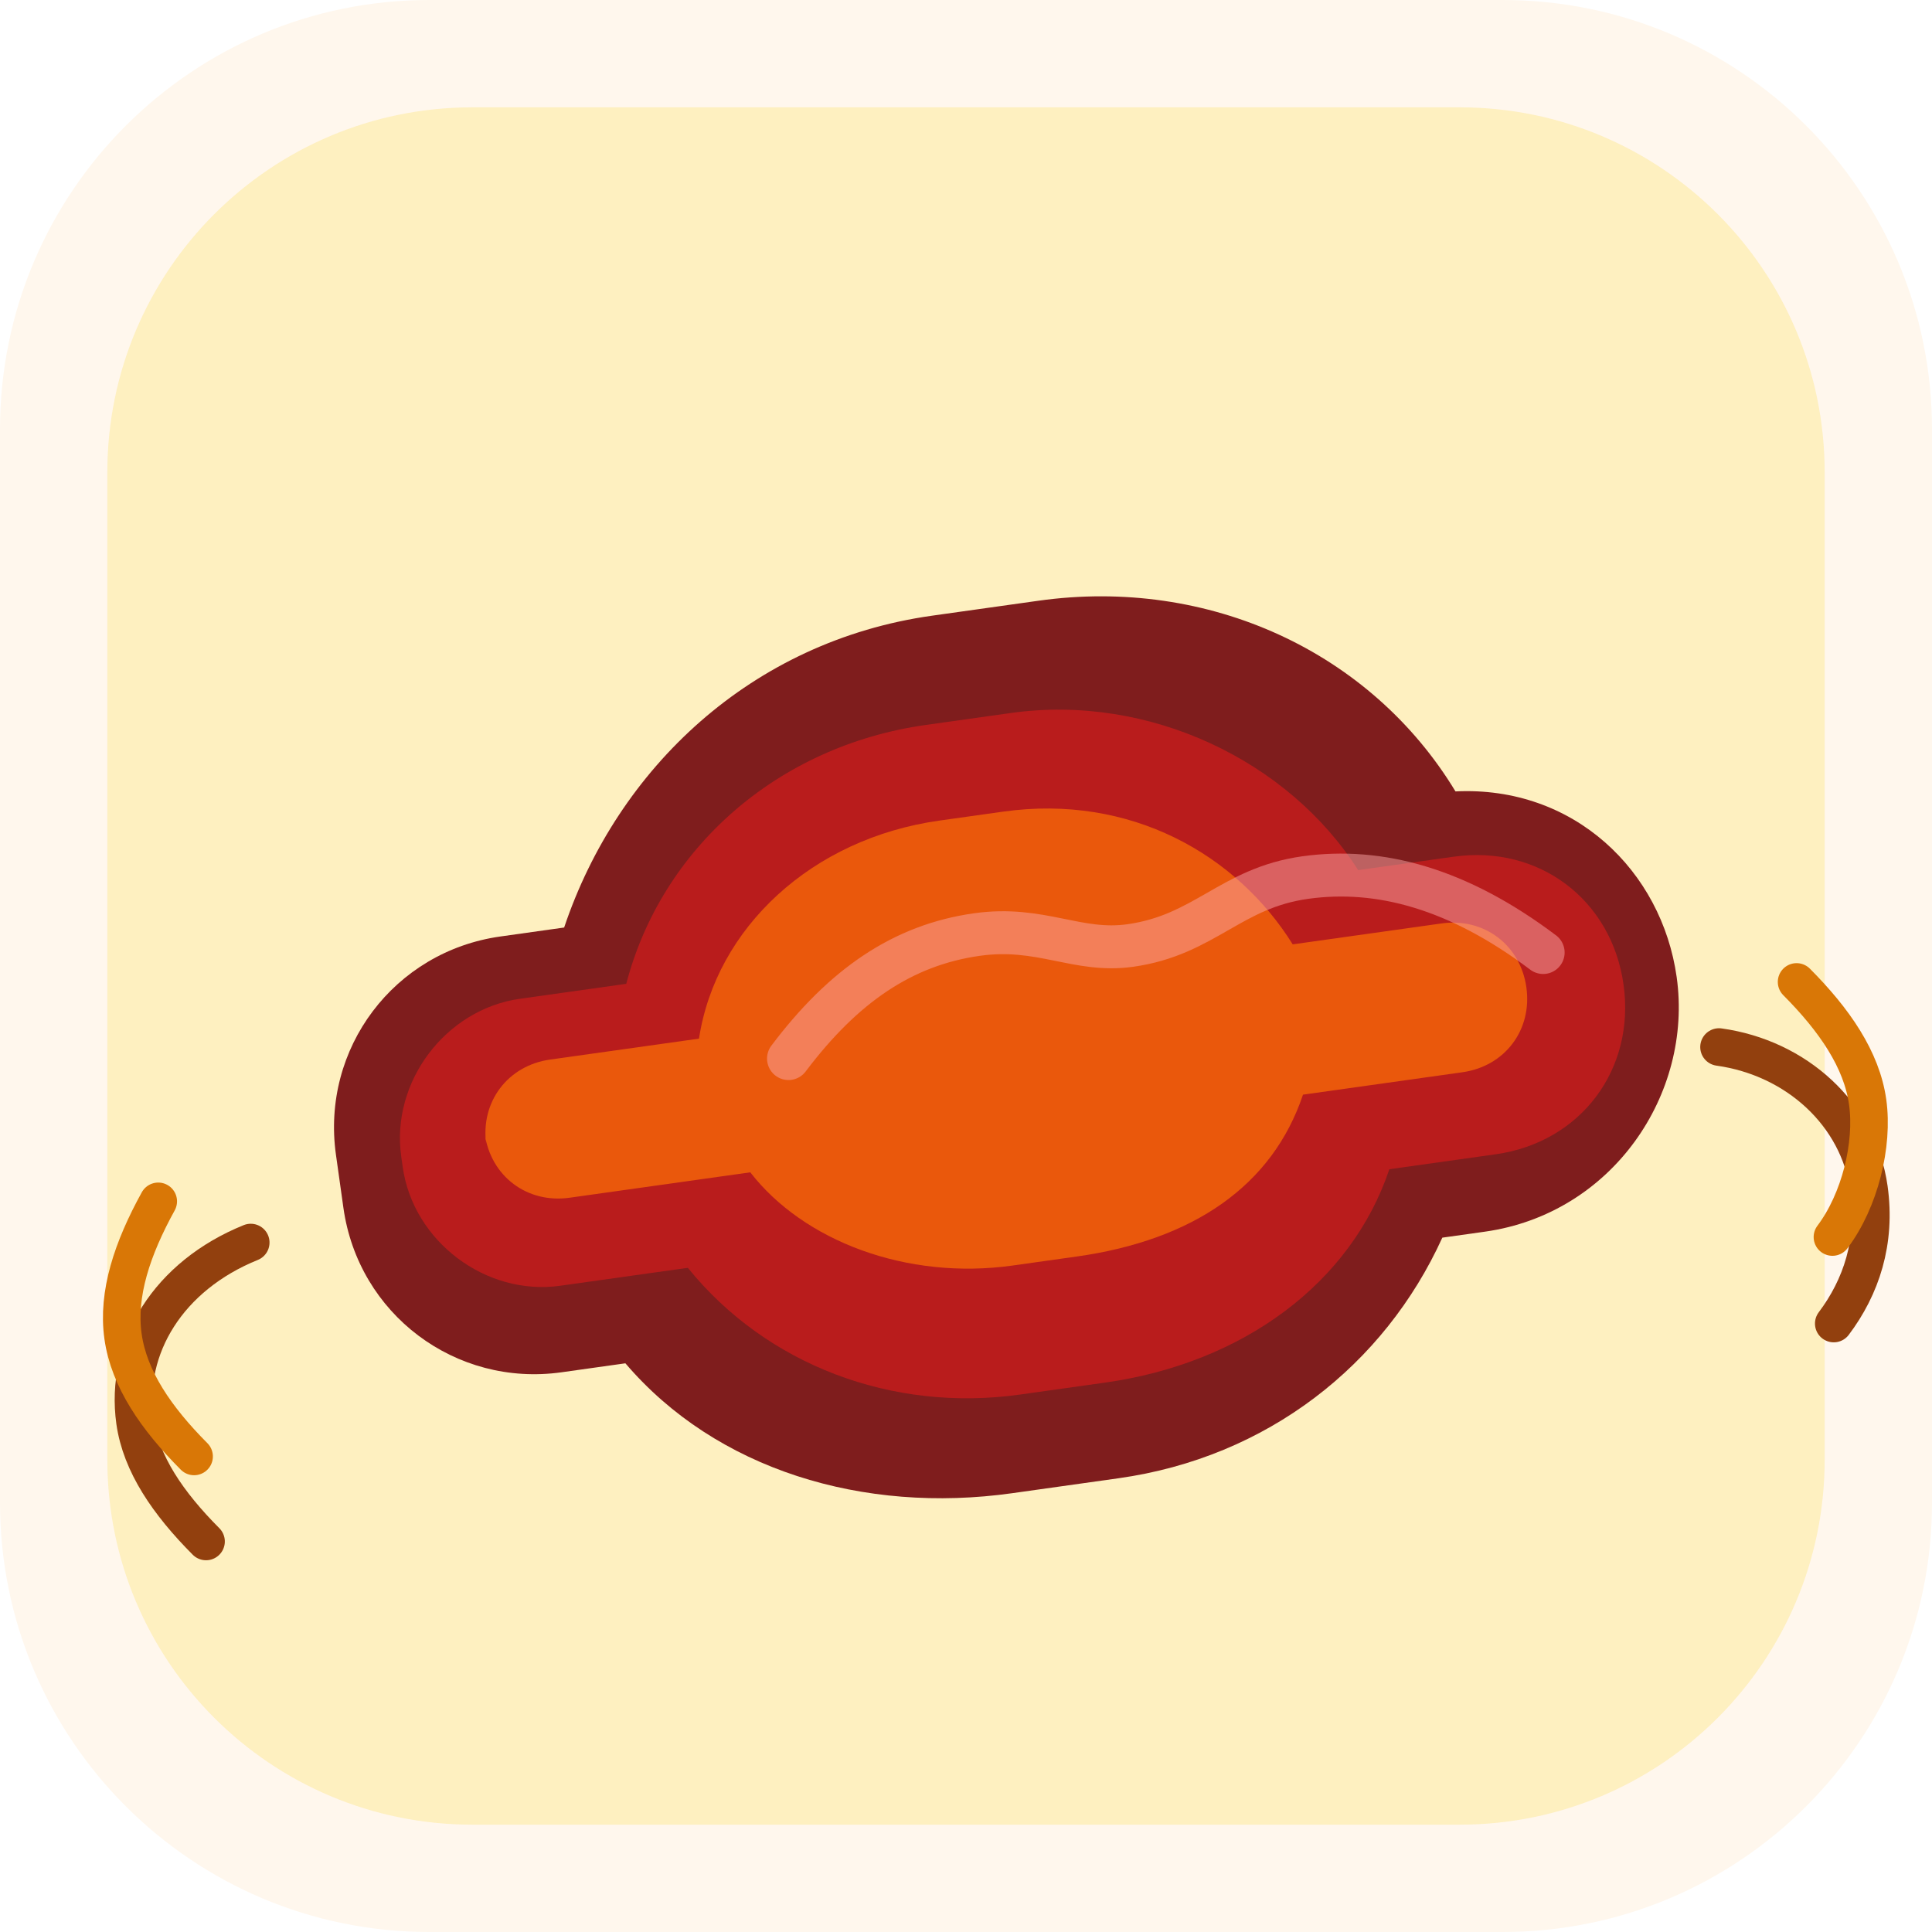
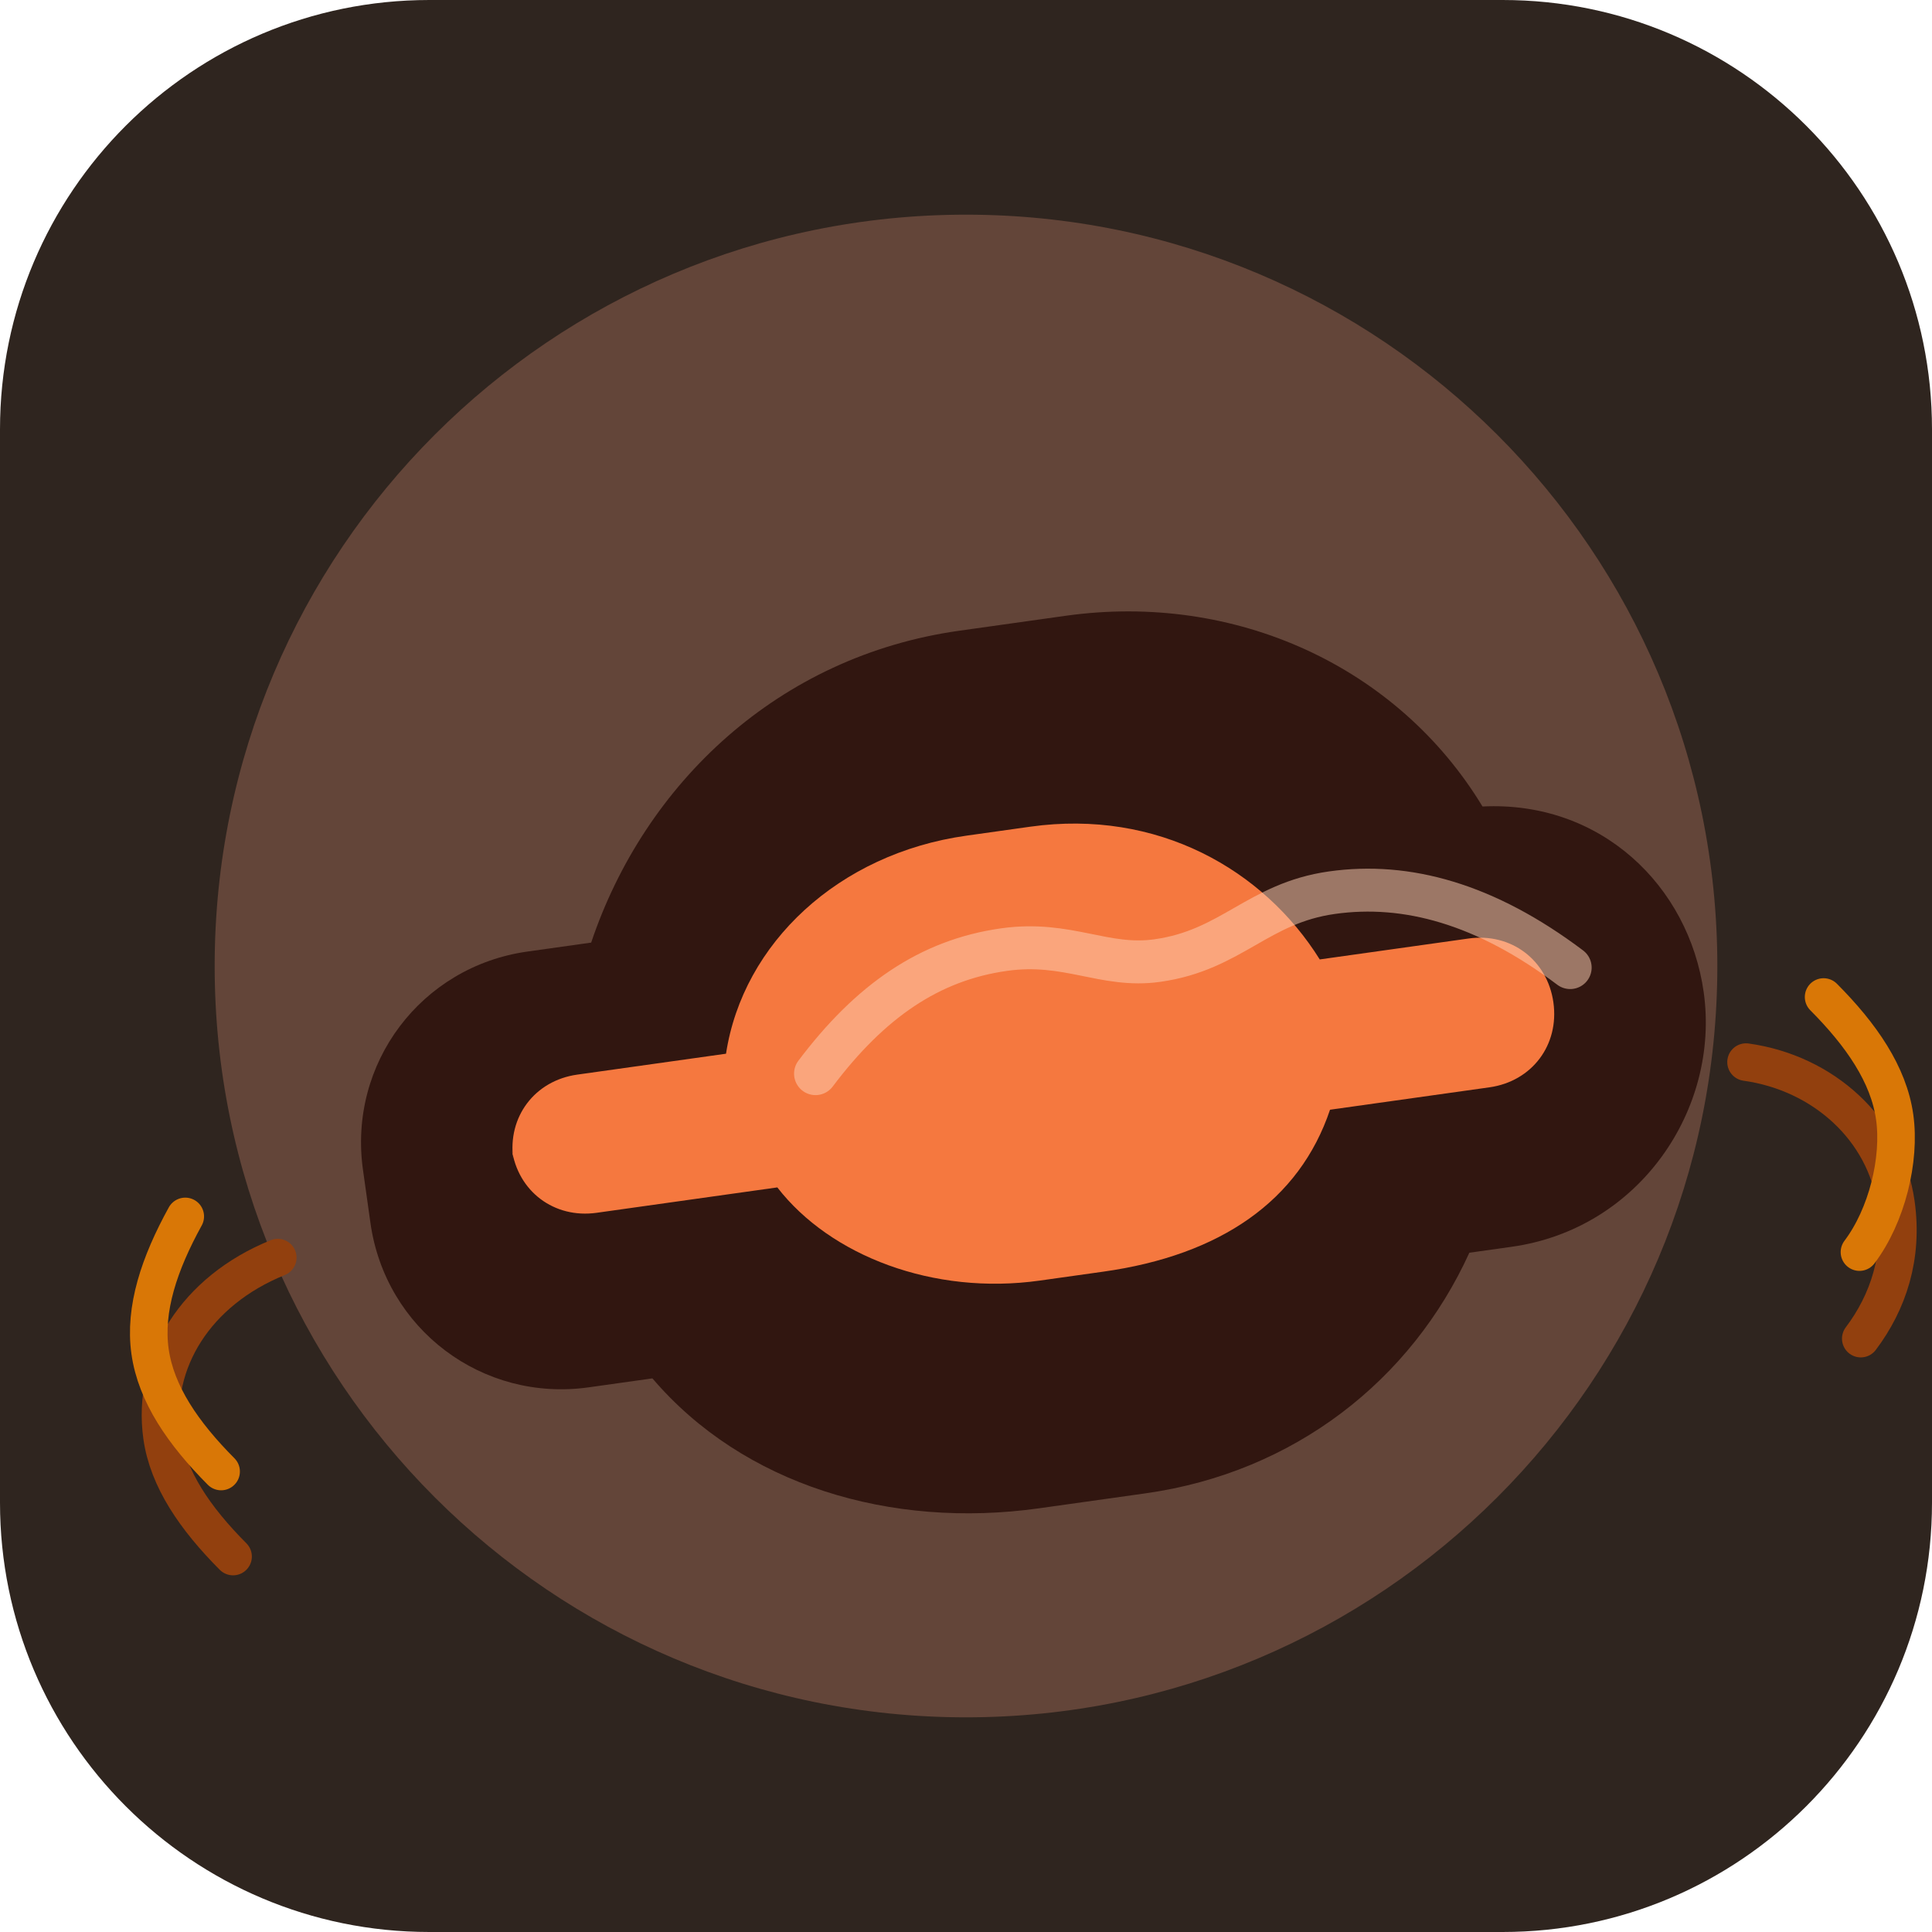
<svg xmlns="http://www.w3.org/2000/svg" viewBox="0 0 180 180">
-   <rect width="180" height="180" rx="40" fill="#fff7ed" />
-   <rect x="10" y="10" width="160" height="160" rx="34" fill="#fde68a" opacity="0.45" />
-   <g transform="translate(2 4) rotate(-8 90 90)">
-     <path d="M28 95c0-10 8-18 18-18h6c7-14 21-24 38-24h10c16 0 30 9 36 23 11 1 18 10 18 20 0 11-9 21-21 21h-4c-7 11-19 18-33 18H86c-14 0-27-6-34-17h-6c-10 0-18-8-18-18v-5Z" fill="#7f1d1d" />
-     <path d="M34 96c0-7 6-13 13-13h10c5-12 17-20 31-20h8c13 0 25 8 30 19h9c8 0 14 6 14 14 0 8-6 14-14 14h-10c-5 10-16 16-29 16h-8c-12 0-23-6-29-16H47c-7 0-13-6-13-13v-1Z" fill="#b91c1c" />
-     <path d="M42 96c0-4 3-7 7-7h14c3-10 13-17 25-17h6c12 0 21 7 25 16h14c4 0 7 3 7 7s-3 7-7 7h-15c-4 8-12 12-23 12h-6c-10 0-19-5-23-12H49c-4 0-7-3-7-7Z" fill="#ea580c" />
-     <path d="M71 92c6-6 12-9 19-9 6 0 9 3 14 3 7 0 10-4 17-4 7 0 14 3 21 10" fill="none" stroke="#fca5a5" stroke-linecap="round" stroke-width="4" opacity="0.5" />
+   <rect width="180" height="180" rx="40" fill="#2f251f" />
+   <circle cx="90" cy="90" r="70" fill="#6c4a3d" opacity="0.85" />
+   <g transform="translate(4 6) rotate(-8 86 86)">
+     <path d="M28 95c0-10 8-18 18-18h6c7-14 21-24 38-24h10c16 0 30 9 36 23 11 1 18 10 18 20 0 11-9 21-21 21h-4c-7 11-19 18-33 18H86c-14 0-27-6-34-17h-6c-10 0-18-8-18-18v-5Z" fill="#311610" />
+     <path d="M42 96c0-4 3-7 7-7h14c3-10 13-17 25-17h6c12 0 21 7 25 16h14c4 0 7 3 7 7s-3 7-7 7h-15c-4 8-12 12-23 12h-6c-10 0-19-5-23-12H49c-4 0-7-3-7-7Z" fill="#f5783f" />
+     <path d="M71 92c6-6 12-9 19-9 6 0 9 3 14 3 7 0 10-4 17-4 7 0 14 3 21 10" fill="none" stroke="#ffd0b4" stroke-linecap="round" stroke-width="4" opacity="0.52" />
    <path d="M19 102c-8 2-13 8-13 15 0 4 2 8 5 12" fill="none" stroke="#92400e" stroke-linecap="round" stroke-width="3.5" />
    <path d="M11 97c-3 4-5 8-5 12 0 4 2 8 5 12" fill="none" stroke="#d97706" stroke-linecap="round" stroke-width="3.5" />
    <path d="M157 103c7 2 12 8 12 15 0 5-2 9-5 12" fill="none" stroke="#92400e" stroke-linecap="round" stroke-width="3.5" />
    <path d="M165 98c3 4 5 8 5 12 0 4-2 9-5 12" fill="none" stroke="#d97706" stroke-linecap="round" stroke-width="3.5" />
  </g>
</svg>
